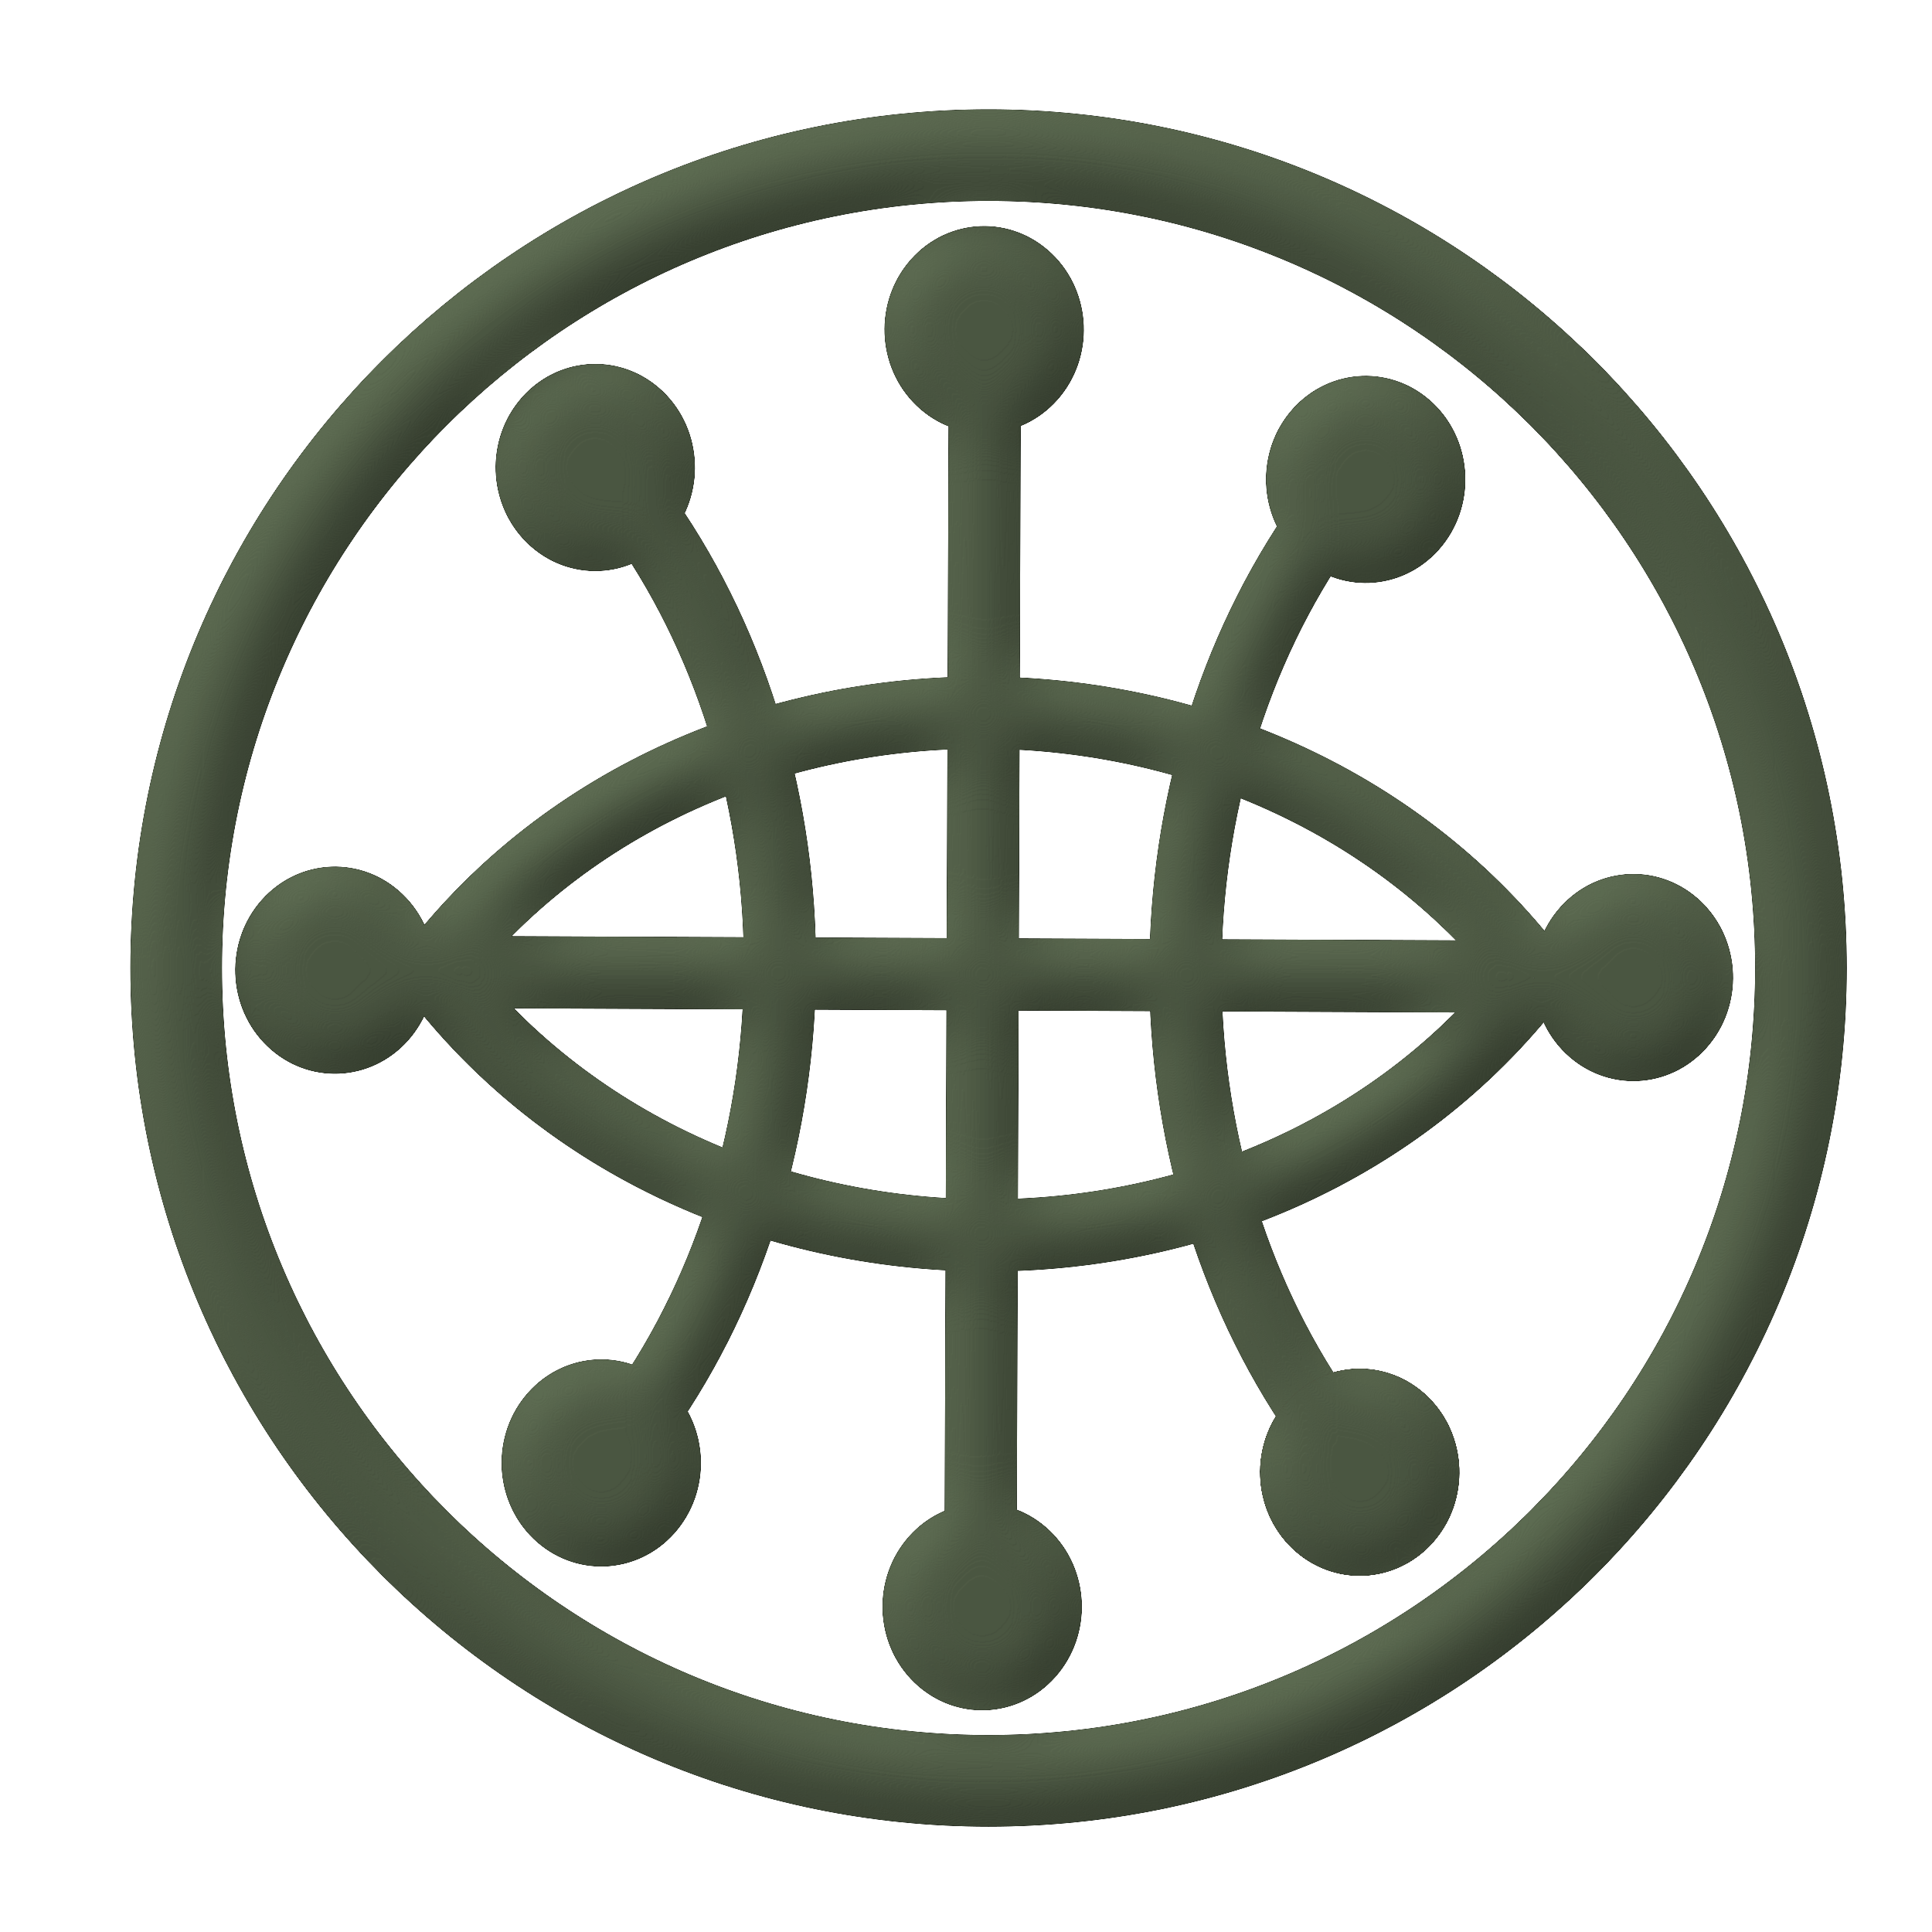
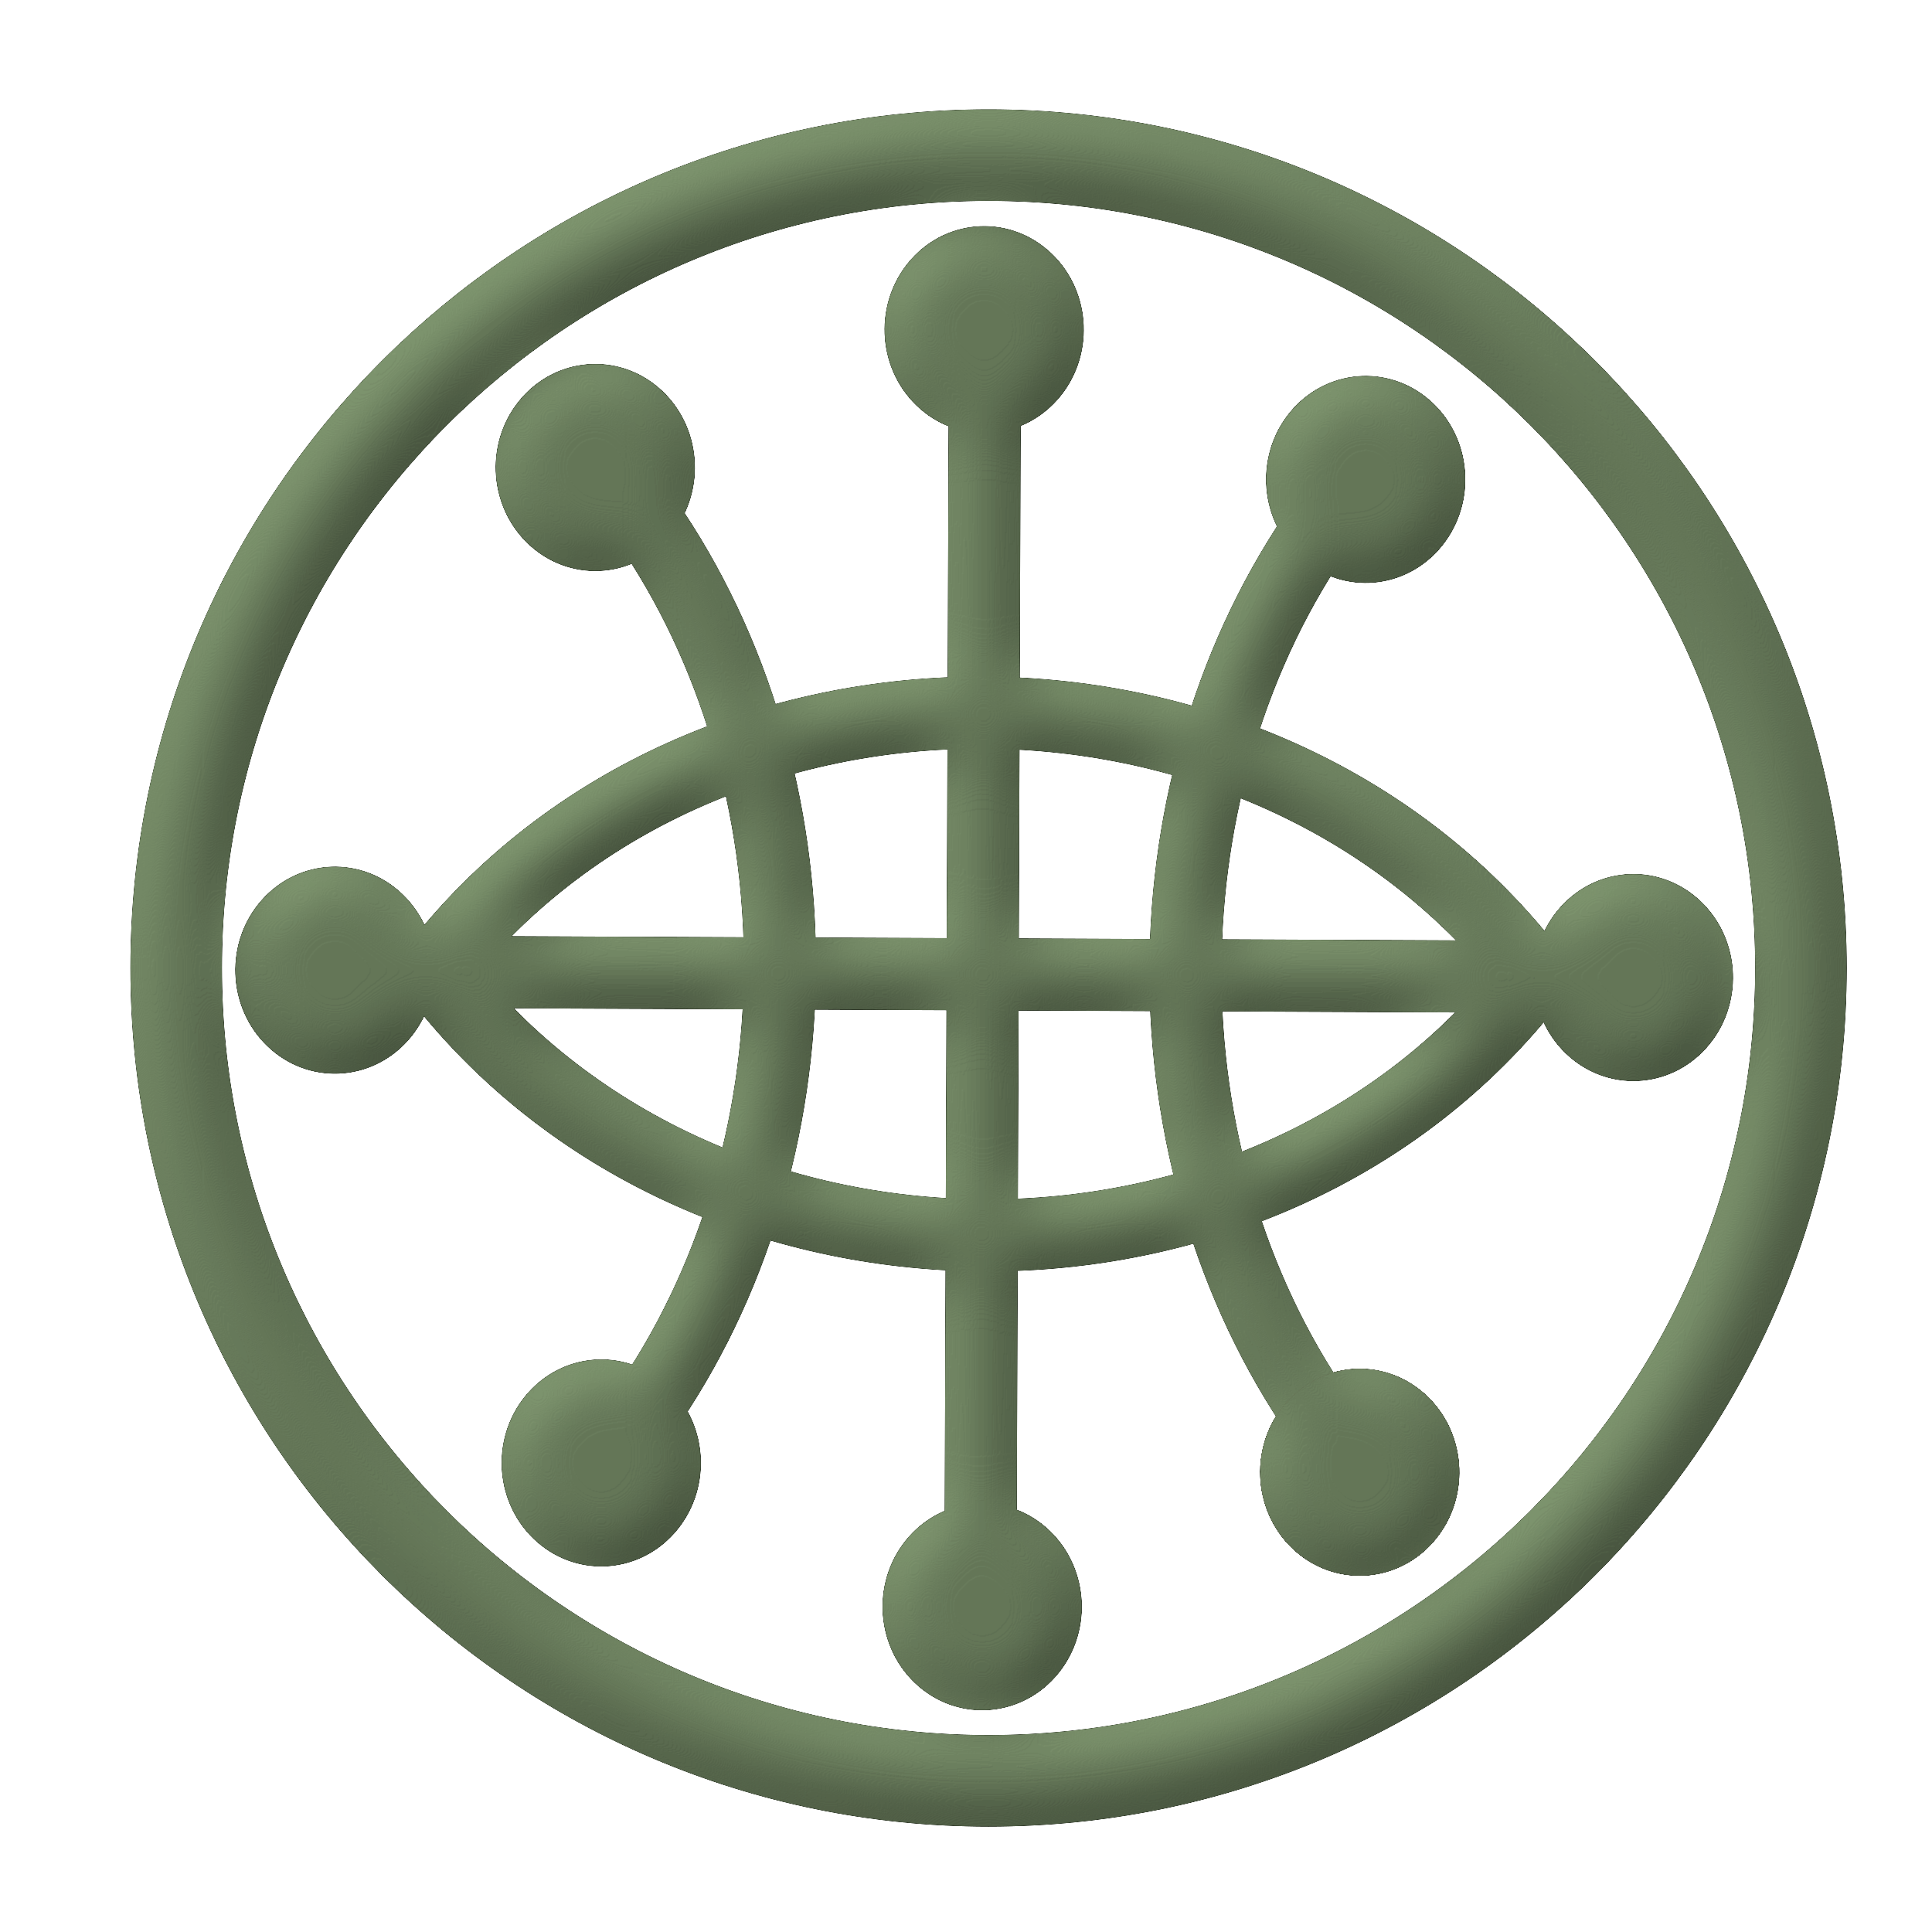
<svg xmlns="http://www.w3.org/2000/svg" width="341.333" height="341.333" id="svg2" version="1.1">
  <defs id="defs">
    <filter style="color-interpolation-filters:sRGB" id="filter4019">
      <feGaussianBlur id="feGaussianBlur4021" result="result0" in="SourceGraphic" stdDeviation="2.42" />
      <feDiffuseLighting id="feDiffuseLighting4023" result="result5" surfaceScale="10" diffuseConstant="2.62">
        <feDistantLight id="feDistantLight4025" azimuth="235" elevation="25" />
      </feDiffuseLighting>
      <feComposite id="feComposite4027" k3="0.6" k2="0" operator="arithmetic" result="result4" k1="1" k4="0" in="result5" in2="SourceGraphic" />
    </filter>
    <filter style="color-interpolation-filters:sRGB" id="filter3026-0" y="0" x="0" height="1" width="1">
      <feColorMatrix id="feColorMatrix3028-0" type="hueRotate" values="180" result="result1" />
    </filter>
    <filter style="color-interpolation-filters:sRGB" height="1" width="1" y="0" x="0" id="filter11703">
      <feColorMatrix type="saturate" values="1" result="result2" id="feColorMatrix11705" />
      <feColorMatrix result="result1" values="50" type="hueRotate" in="result2" id="feColorMatrix11707" />
      <feColorMatrix values="1 -1 1 0 0 0 1 0 0 0 1 -1 1 0 0 0 0 0 1 0 " type="matrix" id="feColorMatrix11709" />
      <feColorMatrix values="300" type="hueRotate" id="feColorMatrix11711" result="fbSourceGraphic" />
      <feColorMatrix result="fbSourceGraphicAlpha" in="fbSourceGraphic" values="0 0 0 -1 0 0 0 0 -1 0 0 0 0 -1 0 0 0 0 1 0" id="feColorMatrix13969" />
      <feColorMatrix id="feColorMatrix13971" type="saturate" values="0" result="result1" in="fbSourceGraphic" />
      <feFlood id="feFlood13973" flood-color="rgb(9,111,152)" result="result3" />
      <feBlend id="feBlend13975" in2="result1" mode="screen" result="result2" />
      <feComposite id="feComposite13977" in2="fbSourceGraphic" operator="in" in="result2" />
    </filter>
    <filter style="color-interpolation-filters:sRGB" id="filter4016">
      <feGaussianBlur stdDeviation="5" in="SourceGraphic" result="result0" id="feGaussianBlur4018" />
      <feDiffuseLighting diffuseConstant="1" surfaceScale="10" result="result5" id="feDiffuseLighting4020" lighting-color="rgb(254,254,254)">
        <feDistantLight elevation="13" azimuth="235" id="feDistantLight4022" />
      </feDiffuseLighting>
      <feComposite k1="1" in="result5" result="result4" operator="arithmetic" k2="0" k3="0.6" id="feComposite4024" k4="0" in2="SourceGraphic" />
    </filter>
    <linearGradient id="linearGradient15834-3-2-254">
      <stop id="stop6827" offset="0" style="stop-color:#77001c;stop-opacity:1;" />
      <stop style="stop-color:#da1964;stop-opacity:1;" offset="0.5" id="stop6829" />
      <stop id="stop6831" offset="0.75" style="stop-color: rgb(210, 64, 15); stop-opacity: 1;" />
      <stop style="stop-color: rgb(212, 67, 22); stop-opacity: 0.615;" offset="0.938" id="stop6833" />
      <stop style="stop-color:#c3003b;stop-opacity:0.219;" offset="1" id="stop6835" />
    </linearGradient>
    <linearGradient id="linearGradient15834-3-2-825">
      <stop id="stop6845" offset="0" style="stop-color:#77001c;stop-opacity:1;" />
      <stop style="stop-color:#da1964;stop-opacity:1;" offset="0.5" id="stop6847" />
      <stop id="stop6849" offset="0.75" style="stop-color: rgb(210, 64, 15); stop-opacity: 1;" />
      <stop style="stop-color: rgb(212, 67, 22); stop-opacity: 0.615;" offset="0.938" id="stop6851" />
      <stop style="stop-color:#c3003b;stop-opacity:0.219;" offset="1" id="stop6853" />
    </linearGradient>
    <linearGradient id="linearGradient15834-3-2-242">
      <stop id="stop6863" offset="0" style="stop-color:#77001c;stop-opacity:1;" />
      <stop style="stop-color:#da1964;stop-opacity:1;" offset="0.5" id="stop6865" />
      <stop id="stop6867" offset="0.75" style="stop-color: rgb(210, 64, 15); stop-opacity: 1;" />
      <stop style="stop-color: rgb(212, 67, 22); stop-opacity: 0.615;" offset="0.938" id="stop6869" />
      <stop style="stop-color:#c3003b;stop-opacity:0.219;" offset="1" id="stop6871" />
    </linearGradient>
    <linearGradient id="linearGradient15834-3-2-546">
      <stop id="stop6881" offset="0" style="stop-color:#77001c;stop-opacity:1;" />
      <stop style="stop-color:#da1964;stop-opacity:1;" offset="0.5" id="stop6883" />
      <stop id="stop6885" offset="0.75" style="stop-color: rgb(210, 64, 15); stop-opacity: 1;" />
      <stop style="stop-color: rgb(212, 67, 22); stop-opacity: 0.615;" offset="0.938" id="stop6887" />
      <stop style="stop-color:#c3003b;stop-opacity:0.219;" offset="1" id="stop6889" />
    </linearGradient>
    <linearGradient id="linearGradient15834-3-2-428">
      <stop id="stop6899" offset="0" style="stop-color:#77001c;stop-opacity:1;" />
      <stop style="stop-color:#da1964;stop-opacity:1;" offset="0.5" id="stop6901" />
      <stop id="stop6903" offset="0.75" style="stop-color: rgb(210, 64, 15); stop-opacity: 1;" />
      <stop style="stop-color: rgb(212, 67, 22); stop-opacity: 0.615;" offset="0.938" id="stop6905" />
      <stop style="stop-color:#c3003b;stop-opacity:0.219;" offset="1" id="stop6907" />
    </linearGradient>
    <linearGradient id="linearGradient15834-3-2-91">
      <stop id="stop6917" offset="0" style="stop-color:#77001c;stop-opacity:1;" />
      <stop style="stop-color:#da1964;stop-opacity:1;" offset="0.5" id="stop6919" />
      <stop id="stop6921" offset="0.75" style="stop-color: rgb(210, 64, 15); stop-opacity: 1;" />
      <stop style="stop-color: rgb(212, 67, 22); stop-opacity: 0.615;" offset="0.938" id="stop6923" />
      <stop style="stop-color:#c3003b;stop-opacity:0.219;" offset="1" id="stop6925" />
    </linearGradient>
    <linearGradient id="linearGradient15834-3-2-941">
      <stop id="stop6935" offset="0" style="stop-color:#77001c;stop-opacity:1;" />
      <stop style="stop-color:#da1964;stop-opacity:1;" offset="0.5" id="stop6937" />
      <stop id="stop6939" offset="0.75" style="stop-color: rgb(210, 64, 15); stop-opacity: 1;" />
      <stop style="stop-color: rgb(212, 67, 22); stop-opacity: 0.615;" offset="0.938" id="stop6941" />
      <stop style="stop-color:#c3003b;stop-opacity:0.219;" offset="1" id="stop6943" />
    </linearGradient>
    <linearGradient id="linearGradient15834-3-2-549">
      <stop id="stop6953" offset="0" style="stop-color:#77001c;stop-opacity:1;" />
      <stop style="stop-color:#da1964;stop-opacity:1;" offset="0.5" id="stop6955" />
      <stop id="stop6957" offset="0.75" style="stop-color: rgb(210, 64, 15); stop-opacity: 1;" />
      <stop style="stop-color: rgb(212, 67, 22); stop-opacity: 0.615;" offset="0.938" id="stop6959" />
      <stop style="stop-color:#c3003b;stop-opacity:0.219;" offset="1" id="stop6961" />
    </linearGradient>
    <filter width="1.5" x="-0.25" height="1.5" y="-0.25" style="color-interpolation-filters:sRGB;" id="filter9065">
      <feGaussianBlur result="result8" stdDeviation="3" id="feGaussianBlur9039" />
      <feTurbulence baseFrequency="0.03 0.03" numOctaves="8" type="fractalNoise" result="result7" seed="77" id="feTurbulence9041" />
      <feColorMatrix values="1 0 0 0 0 0 1 0 0 0 0 0 1 0 0 0 0 0 1.6 -0.6 " result="result5" id="feColorMatrix9043" />
      <feComposite in2="result8" operator="in" in="result7" result="result6" id="feComposite9045" />
      <feDisplacementMap in2="result6" result="result4" scale="60" yChannelSelector="A" xChannelSelector="A" in="result5" id="feDisplacementMap9047" />
      <feConvolveMatrix order="3 3" kernelMatrix="2 0 0 0 4 0 0 0 -2 " targetX="2" targetY="2" divisor="2" result="result9" id="feConvolveMatrix9049" />
      <feComposite in2="SourceGraphic" operator="atop" in="result9" result="result10" id="feComposite9051" />
      <feBlend in2="result10" mode="darken" result="fbSourceGraphic" id="feBlend9053" />
      <feGaussianBlur result="result0" in="fbSourceGraphic" stdDeviation="5" id="feGaussianBlur9055" />
      <feSpecularLighting specularExponent="25" specularConstant="1" surfaceScale="5" lighting-color="rgb(242,215,108)" result="result1" in="result0" id="feSpecularLighting9059">
        <feDistantLight azimuth="235" elevation="60" id="feDistantLight9057" />
      </feSpecularLighting>
      <feComposite operator="in" result="result2" in="result1" in2="fbSourceGraphic" id="feComposite9061" />
      <feComposite k3="1" k2="1" operator="arithmetic" result="result4" in="fbSourceGraphic" in2="result2" id="feComposite9063" />
    </filter>
    <filter width="1.5" x="-0.25" height="1.5" y="-0.25" style="color-interpolation-filters:sRGB;" id="filter9115">
      <feGaussianBlur result="result8" stdDeviation="3" id="feGaussianBlur9089" />
      <feTurbulence baseFrequency="0.03 0.03" numOctaves="8" type="fractalNoise" result="result7" seed="77" id="feTurbulence9091" />
      <feColorMatrix values="1 0 0 0 0 0 1 0 0 0 0 0 1 0 0 0 0 0 1.6 -0.6 " result="result5" id="feColorMatrix9093" />
      <feComposite in2="result8" operator="in" in="result7" result="result6" id="feComposite9095" />
      <feDisplacementMap in2="result6" result="result4" scale="60" yChannelSelector="A" xChannelSelector="A" in="result5" id="feDisplacementMap9097" />
      <feConvolveMatrix order="3 3" kernelMatrix="2 0 0 0 4 0 0 0 -2 " targetX="2" targetY="2" divisor="2" result="result9" id="feConvolveMatrix9099" />
      <feComposite in2="SourceGraphic" operator="atop" in="result9" result="result10" id="feComposite9101" />
      <feBlend in2="result10" mode="darken" result="fbSourceGraphic" id="feBlend9103" />
      <feGaussianBlur result="result0" in="fbSourceGraphic" stdDeviation="5" id="feGaussianBlur9105" />
      <feSpecularLighting specularExponent="25" specularConstant="1" surfaceScale="5" lighting-color="rgb(242,215,108)" result="result1" in="result0" id="feSpecularLighting9109">
        <feDistantLight azimuth="235" elevation="60" id="feDistantLight9107" />
      </feSpecularLighting>
      <feComposite operator="in" result="result2" in="result1" in2="fbSourceGraphic" id="feComposite9111" />
      <feComposite k3="1" k2="1" operator="arithmetic" result="result4" in="fbSourceGraphic" in2="result2" id="feComposite9113" />
    </filter>
    <filter width="1.5" x="-0.25" height="1.5" y="-0.25" style="color-interpolation-filters:sRGB;" id="filter9143">
      <feGaussianBlur result="result8" stdDeviation="3" id="feGaussianBlur9117" />
      <feTurbulence baseFrequency="0.03 0.03" numOctaves="8" type="fractalNoise" result="result7" seed="77" id="feTurbulence9119" />
      <feColorMatrix values="1 0 0 0 0 0 1 0 0 0 0 0 1 0 0 0 0 0 1.6 -0.6 " result="result5" id="feColorMatrix9121" />
      <feComposite in2="result8" operator="in" in="result7" result="result6" id="feComposite9123" />
      <feDisplacementMap in2="result6" result="result4" scale="60" yChannelSelector="A" xChannelSelector="A" in="result5" id="feDisplacementMap9125" />
      <feConvolveMatrix order="3 3" kernelMatrix="2 0 0 0 4 0 0 0 -2 " targetX="2" targetY="2" divisor="2" result="result9" id="feConvolveMatrix9127" />
      <feComposite in2="SourceGraphic" operator="atop" in="result9" result="result10" id="feComposite9129" />
      <feBlend in2="result10" mode="darken" result="fbSourceGraphic" id="feBlend9131" />
      <feGaussianBlur result="result0" in="fbSourceGraphic" stdDeviation="5" id="feGaussianBlur9133" />
      <feSpecularLighting specularExponent="25" specularConstant="1" surfaceScale="5" lighting-color="rgb(242,215,108)" result="result1" in="result0" id="feSpecularLighting9137">
        <feDistantLight azimuth="235" elevation="60" id="feDistantLight9135" />
      </feSpecularLighting>
      <feComposite operator="in" result="result2" in="result1" in2="fbSourceGraphic" id="feComposite9139" />
      <feComposite k3="1" k2="1" operator="arithmetic" result="result4" in="fbSourceGraphic" in2="result2" id="feComposite9141" />
    </filter>
    <filter width="1.5" x="-0.25" height="1.5" y="-0.25" style="color-interpolation-filters:sRGB;" id="filter9561">
      <feGaussianBlur result="result8" stdDeviation="3" id="feGaussianBlur9535" />
      <feTurbulence baseFrequency="0.03 0.03" numOctaves="8" type="fractalNoise" result="result7" seed="77" id="feTurbulence9537" />
      <feColorMatrix values="1 0 0 0 0 0 1 0 0 0 0 0 1 0 0 0 0 0 1.6 -0.6 " result="result5" id="feColorMatrix9539" />
      <feComposite in2="result8" operator="in" in="result7" result="result6" id="feComposite9541" />
      <feDisplacementMap in2="result6" result="result4" scale="60" yChannelSelector="A" xChannelSelector="A" in="result5" id="feDisplacementMap9543" />
      <feConvolveMatrix order="3 3" kernelMatrix="2 0 0 0 4 0 0 0 -2 " targetX="2" targetY="2" divisor="2" result="result9" id="feConvolveMatrix9545" />
      <feComposite in2="SourceGraphic" operator="atop" in="result9" result="result10" id="feComposite9547" />
      <feBlend in2="result10" mode="darken" result="fbSourceGraphic" id="feBlend9549" />
      <feGaussianBlur result="result0" in="fbSourceGraphic" stdDeviation="5" id="feGaussianBlur9551" />
      <feSpecularLighting specularExponent="25" specularConstant="1" surfaceScale="5" lighting-color="rgb(242,215,108)" result="result1" in="result0" id="feSpecularLighting9555">
        <feDistantLight azimuth="235" elevation="60" id="feDistantLight9553" />
      </feSpecularLighting>
      <feComposite operator="in" result="result2" in="result1" in2="fbSourceGraphic" id="feComposite9557" />
      <feComposite k3="1" k2="1" operator="arithmetic" result="result4" in="fbSourceGraphic" in2="result2" id="feComposite9559" />
    </filter>
    <filter style="color-interpolation-filters:sRGB;" id="filter9571">
      <feComponentTransfer in="blur" result="fbSourceGraphic" id="feComponentTransfer9569">
        <feFuncR type="gamma" amplitude="1" exponent="1" offset="0" id="feFuncR9563" />
        <feFuncG type="gamma" amplitude="1" exponent="1" offset="0" id="feFuncG9565" />
        <feFuncB type="gamma" amplitude="1" exponent="1" offset="0" id="feFuncB9567" />
        <feFuncA id="feFuncA9993" type="identity" />
      </feComponentTransfer>
      <feColorMatrix result="fbSourceGraphicAlpha" in="fbSourceGraphic" values="0 0 0 -1 0 0 0 0 -1 0 0 0 0 -1 0 0 0 0 1 0" id="feColorMatrix9995" />
      <feGaussianBlur id="feGaussianBlur9997" in="fbSourceGraphic" stdDeviation="6" result="blur" />
      <feDiffuseLighting id="feDiffuseLighting9999" diffuseConstant="1" surfaceScale="10" lighting-color="rgb(255,255,255)" result="diffuse">
        <feDistantLight id="feDistantLight10001" elevation="25" azimuth="235" />
      </feDiffuseLighting>
      <feComposite in2="diffuse" id="feComposite10003" in="diffuse" operator="arithmetic" k1="1" result="composite1" />
      <feComposite in2="fbSourceGraphic" id="feComposite10005" in="composite1" k1="1" operator="arithmetic" k3="1" result="composite2" />
    </filter>
    <filter style="color-interpolation-filters:sRGB;" id="filter9581">
      <feComponentTransfer in="blur" result="component" id="feComponentTransfer9579">
        <feFuncR type="gamma" amplitude="1" exponent="1" offset="0" id="feFuncR9573" />
        <feFuncG type="gamma" amplitude="1" exponent="1" offset="0" id="feFuncG9575" />
        <feFuncB type="gamma" amplitude="1" exponent="1" offset="0" id="feFuncB9577" />
        <feFuncA id="feFuncA9991" type="identity" />
      </feComponentTransfer>
    </filter>
    <filter style="color-interpolation-filters:sRGB;" id="filter9591">
      <feComponentTransfer in="blur" result="component" id="feComponentTransfer9589">
        <feFuncR type="gamma" amplitude="1" exponent="1" offset="0" id="feFuncR9583" />
        <feFuncG type="gamma" amplitude="1" exponent="1" offset="0" id="feFuncG9585" />
        <feFuncB type="gamma" amplitude="1" exponent="1" offset="0" id="feFuncB9587" />
        <feFuncA id="feFuncA9989" type="identity" />
      </feComponentTransfer>
    </filter>
    <filter style="color-interpolation-filters:sRGB;" id="filter10043">
      <feComponentTransfer in="blur" result="fbSourceGraphic" id="feComponentTransfer10041">
        <feFuncR type="gamma" amplitude="1" exponent="1" offset="0" id="feFuncR10035" />
        <feFuncG type="gamma" amplitude="1" exponent="1" offset="0" id="feFuncG10037" />
        <feFuncB type="gamma" amplitude="1" exponent="1" offset="0" id="feFuncB10039" />
        <feFuncA id="feFuncA10045" type="identity" />
      </feComponentTransfer>
      <feColorMatrix result="fbSourceGraphicAlpha" in="fbSourceGraphic" values="0 0 0 -1 0 0 0 0 -1 0 0 0 0 -1 0 0 0 0 1 0" id="feColorMatrix10047" />
      <feComponentTransfer id="feComponentTransfer10049" in="blur" result="fbSourceGraphic">
        <feFuncR id="feFuncR10051" type="gamma" amplitude="1" exponent="1" offset="0" />
        <feFuncG id="feFuncG10053" type="gamma" amplitude="1" exponent="1" offset="0" />
        <feFuncB id="feFuncB10055" type="gamma" amplitude="1" exponent="1" offset="0" />
      </feComponentTransfer>
      <feColorMatrix result="fbSourceGraphicAlpha" in="fbSourceGraphic" values="0 0 0 -1 0 0 0 0 -1 0 0 0 0 -1 0 0 0 0 1 0" id="feColorMatrix10057" />
      <feComponentTransfer id="feComponentTransfer10059" in="blur" result="fbSourceGraphic">
        <feFuncR id="feFuncR10061" type="gamma" amplitude="1" exponent="1" offset="0" />
        <feFuncG id="feFuncG10063" type="gamma" amplitude="1" exponent="1" offset="0" />
        <feFuncB id="feFuncB10065" type="gamma" amplitude="1" exponent="1" offset="0" />
      </feComponentTransfer>
      <feColorMatrix result="fbSourceGraphicAlpha" in="fbSourceGraphic" values="0 0 0 -1 0 0 0 0 -1 0 0 0 0 -1 0 0 0 0 1 0" id="feColorMatrix10067" />
      <feComponentTransfer id="feComponentTransfer10069" in="blur" result="fbSourceGraphic">
        <feFuncR id="feFuncR10071" type="gamma" amplitude="1" exponent="1" offset="0" />
        <feFuncG id="feFuncG10073" type="gamma" amplitude="1" exponent="1" offset="0" />
        <feFuncB id="feFuncB10075" type="gamma" amplitude="1" exponent="1" offset="0" />
      </feComponentTransfer>
      <feColorMatrix result="fbSourceGraphicAlpha" in="fbSourceGraphic" values="0 0 0 -1 0 0 0 0 -1 0 0 0 0 -1 0 0 0 0 1 0" id="feColorMatrix10077" />
      <feComponentTransfer id="feComponentTransfer10079" in="blur" result="component">
        <feFuncR id="feFuncR10081" type="gamma" amplitude="1" exponent="1" offset="0" />
        <feFuncG id="feFuncG10083" type="gamma" amplitude="1" exponent="1" offset="0" />
        <feFuncB id="feFuncB10085" type="gamma" amplitude="1" exponent="1" offset="0" />
      </feComponentTransfer>
    </filter>
  </defs>
  <g id="layer1" transform="translate(-197.7021,76.74546)">
-     <g style="stroke:#5a684f;filter:url(#filter4016)" transform="translate(326.2655,-443.9121)" id="g10537">
-       <ellipse id="ellipse10515" style="fill:none;stroke:#5a684f;stroke-width:16.161;stroke-miterlimit:4;stroke-dasharray:none;stroke-opacity:1" cx="46.088" cy="538.184" rx="143.525" ry="143.608" />
-       <path style="fill:none;stroke:#5a684f;stroke-width:12.725;stroke-opacity:1" d="m -52.15,538.877 c 64.798,0.285 129.595,0.57 194.393,0.855 M 44.682,641.303 c 0.244,-68.348 0.488,-136.695 0.732,-205.043 m -59.895,22.752 c 31.827,45.91 31.59,112.337 -0.564,157.967 m 119.626,0.526 C 72.755,571.595 72.992,505.168 105.145,459.538 M -51.852,538.544 C -4.596,477.343 95.801,478.103 142.629,539.728 m -0.314,0.222 C 95.059,601.151 -5.024,600.393 -51.853,538.767" id="path10517" />
-       <ellipse transform="matrix(-0.7208124,-0.6931302,-0.6651461,0.7467132,0,0)" id="ellipse10519" style="fill:#5a684f;fill-opacity:1;stroke:#5a684f;stroke-width:0.079" cx="-466.943" cy="438.428" rx="17.87" ry="17.92" />
-       <ellipse ry="17.92" rx="17.87" cy="278.434" cx="-478.924" style="fill:#5a684f;fill-opacity:1;stroke:#5a684f;stroke-width:0.079" id="ellipse10521" transform="matrix(-0.7208124,-0.6931302,-0.6651461,0.7467132,0,0)" />
-       <ellipse ry="17.92" rx="17.87" cy="436.624" cx="-306.635" style="fill:#5a684f;fill-opacity:1;stroke:#5a684f;stroke-width:0.079" id="ellipse10523" transform="matrix(-0.7208124,-0.6931302,-0.6651461,0.7467132,0,0)" />
-       <ellipse ry="17.92" rx="17.87" cy="466.781" cx="-399.743" style="fill:#5a684f;fill-opacity:1;stroke:#5a684f;stroke-width:0.079" id="ellipse10525" transform="matrix(-0.7208124,-0.6931302,-0.6651461,0.7467132,0,0)" />
-       <ellipse transform="matrix(-0.7208124,-0.6931302,-0.6651461,0.7467132,0,0)" id="ellipse10527" style="fill:#5a684f;fill-opacity:1;stroke:#5a684f;stroke-width:0.079" cx="-281.893" cy="340.652" rx="17.87" ry="17.92" />
-       <ellipse ry="17.92" rx="17.87" cy="247.763" cx="-385.005" style="fill:#5a684f;fill-opacity:1;stroke:#5a684f;stroke-width:0.079" id="ellipse10529" transform="matrix(-0.7208124,-0.6931302,-0.6651461,0.7467132,0,0)" />
-       <ellipse transform="matrix(-0.7208124,-0.6931302,-0.6651461,0.7467132,0,0)" id="ellipse10531" style="fill:#4c0000;fill-opacity:1;stroke:#5a684f;stroke-width:0.079" cx="-500.973" cy="375.022" rx="17.87" ry="17.92" />
-       <ellipse ry="17.92" rx="17.87" cy="375.022" cx="-500.973" style="fill:#5a684f;fill-opacity:1;stroke:#5a684f;stroke-width:0.079" id="ellipse10533" transform="matrix(-0.7208124,-0.6931302,-0.6651461,0.7467132,0,0)" />
-       <ellipse ry="17.92" rx="17.87" cy="275.431" cx="-317.022" style="fill:#5a684f;fill-opacity:1;stroke:#5a684f;stroke-width:0.079" id="ellipse10535" transform="matrix(-0.7208124,-0.6931302,-0.6651461,0.7467132,0,0)" />
+     <g style="stroke:#798f6a;filter:url(#filter4016)" transform="translate(326.2655,-443.9121)" id="g10537">
+       <ellipse id="ellipse10515" style="fill:none;stroke:#798f6a;stroke-width:16.161;stroke-miterlimit:4;stroke-dasharray:none;stroke-opacity:1" cx="46.088" cy="538.184" rx="143.525" ry="143.608" />
+       <path style="fill:none;stroke:#798f6a;stroke-width:12.725;stroke-opacity:1" d="m -52.15,538.877 c 64.798,0.285 129.595,0.57 194.393,0.855 M 44.682,641.303 c 0.244,-68.348 0.488,-136.695 0.732,-205.043 m -59.895,22.752 c 31.827,45.91 31.59,112.337 -0.564,157.967 m 119.626,0.526 C 72.755,571.595 72.992,505.168 105.145,459.538 M -51.852,538.544 C -4.596,477.343 95.801,478.103 142.629,539.728 m -0.314,0.222 C 95.059,601.151 -5.024,600.393 -51.853,538.767" id="path10517" />
+       <ellipse transform="matrix(-0.7208124,-0.6931302,-0.6651461,0.7467132,0,0)" id="ellipse10519" style="fill:#798f6a;fill-opacity:1;stroke:#798f6a;stroke-width:0.079" cx="-466.943" cy="438.428" rx="17.87" ry="17.92" />
+       <ellipse ry="17.92" rx="17.87" cy="278.434" cx="-478.924" style="fill:#798f6a;fill-opacity:1;stroke:#798f6a;stroke-width:0.079" id="ellipse10521" transform="matrix(-0.7208124,-0.6931302,-0.6651461,0.7467132,0,0)" />
+       <ellipse ry="17.92" rx="17.87" cy="436.624" cx="-306.635" style="fill:#798f6a;fill-opacity:1;stroke:#798f6a;stroke-width:0.079" id="ellipse10523" transform="matrix(-0.7208124,-0.6931302,-0.6651461,0.7467132,0,0)" />
+       <ellipse ry="17.92" rx="17.87" cy="466.781" cx="-399.743" style="fill:#798f6a;fill-opacity:1;stroke:#798f6a;stroke-width:0.079" id="ellipse10525" transform="matrix(-0.7208124,-0.6931302,-0.6651461,0.7467132,0,0)" />
+       <ellipse transform="matrix(-0.7208124,-0.6931302,-0.6651461,0.7467132,0,0)" id="ellipse10527" style="fill:#798f6a;fill-opacity:1;stroke:#798f6a;stroke-width:0.079" cx="-281.893" cy="340.652" rx="17.87" ry="17.92" />
+       <ellipse ry="17.92" rx="17.87" cy="247.763" cx="-385.005" style="fill:#798f6a;fill-opacity:1;stroke:#798f6a;stroke-width:0.079" id="ellipse10529" transform="matrix(-0.7208124,-0.6931302,-0.6651461,0.7467132,0,0)" />
+       <ellipse transform="matrix(-0.7208124,-0.6931302,-0.6651461,0.7467132,0,0)" id="ellipse10531" style="fill:#4c0000;fill-opacity:1;stroke:#798f6a;stroke-width:0.079" cx="-500.973" cy="375.022" rx="17.87" ry="17.92" />
+       <ellipse ry="17.92" rx="17.87" cy="375.022" cx="-500.973" style="fill:#798f6a;fill-opacity:1;stroke:#798f6a;stroke-width:0.079" id="ellipse10533" transform="matrix(-0.7208124,-0.6931302,-0.6651461,0.7467132,0,0)" />
+       <ellipse ry="17.92" rx="17.87" cy="275.431" cx="-317.022" style="fill:#798f6a;fill-opacity:1;stroke:#798f6a;stroke-width:0.079" id="ellipse10535" transform="matrix(-0.7208124,-0.6931302,-0.6651461,0.7467132,0,0)" />
    </g>
  </g>
  <style id="style8" type="text/css">
      .Border { fill: lightGray; stroke: black; stroke-width: 4; }
      .Label { font-size:24; font-family:Arial; fill:black; }
   </style>
</svg>
